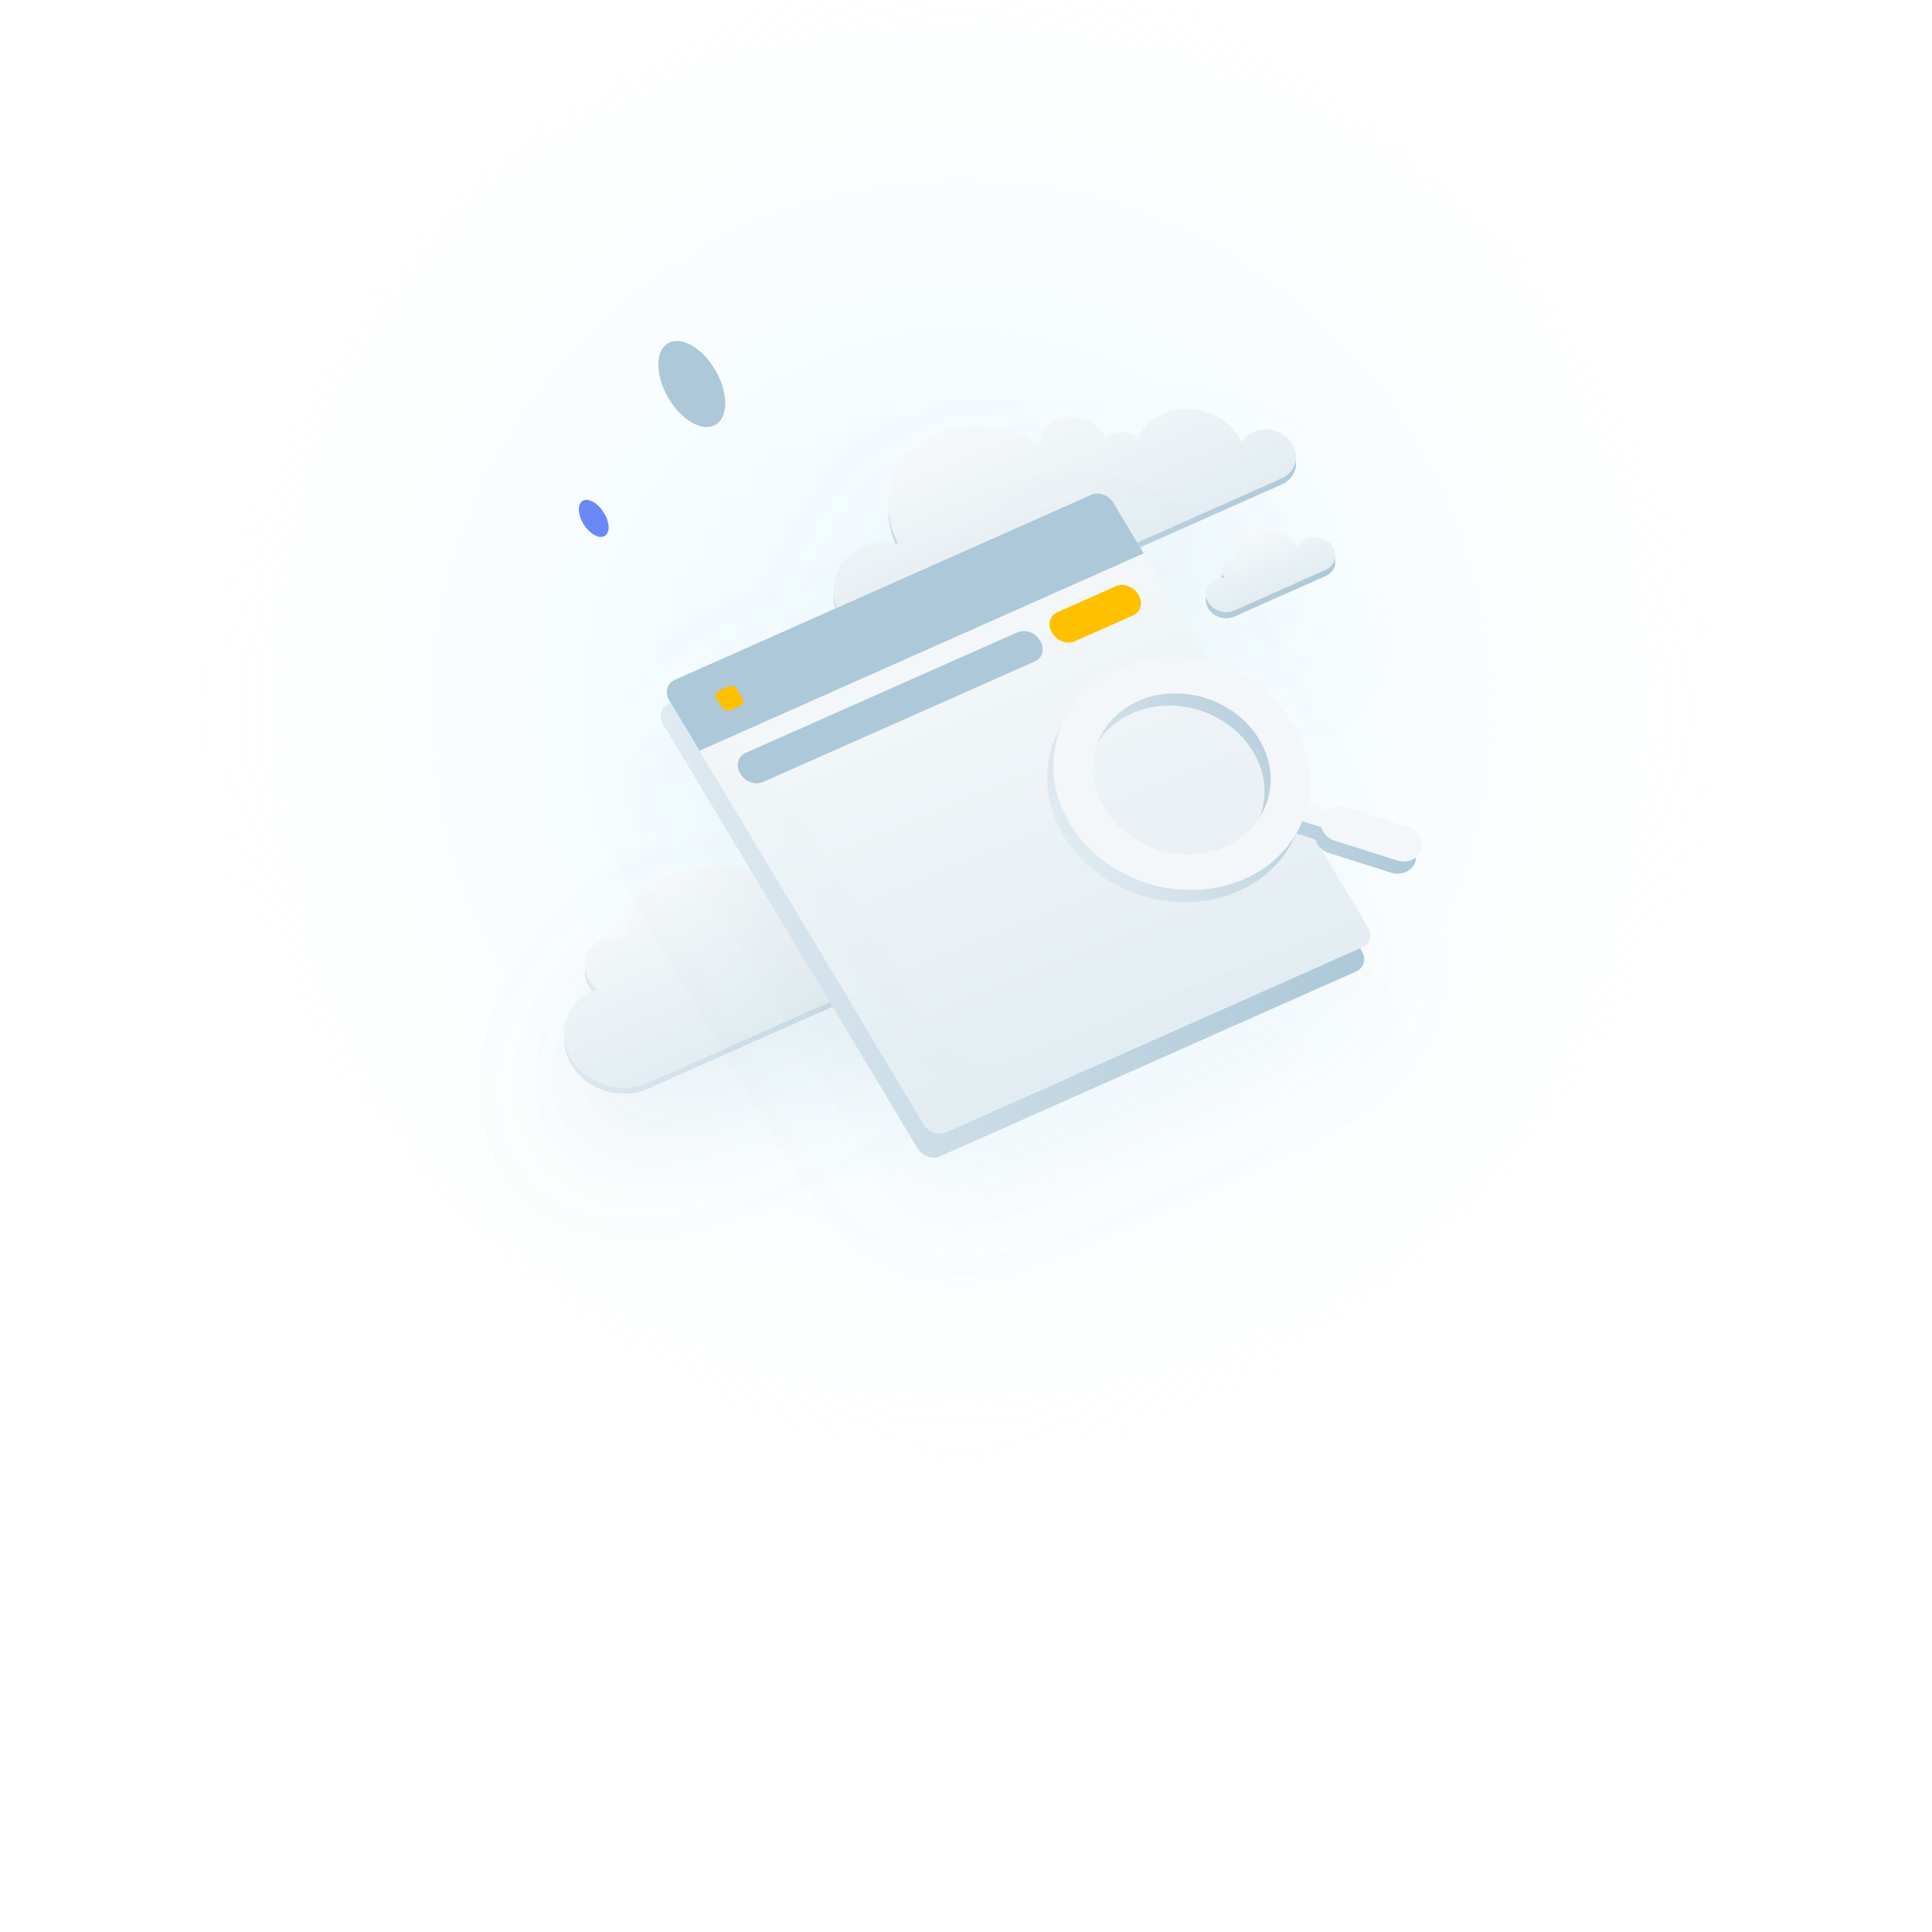
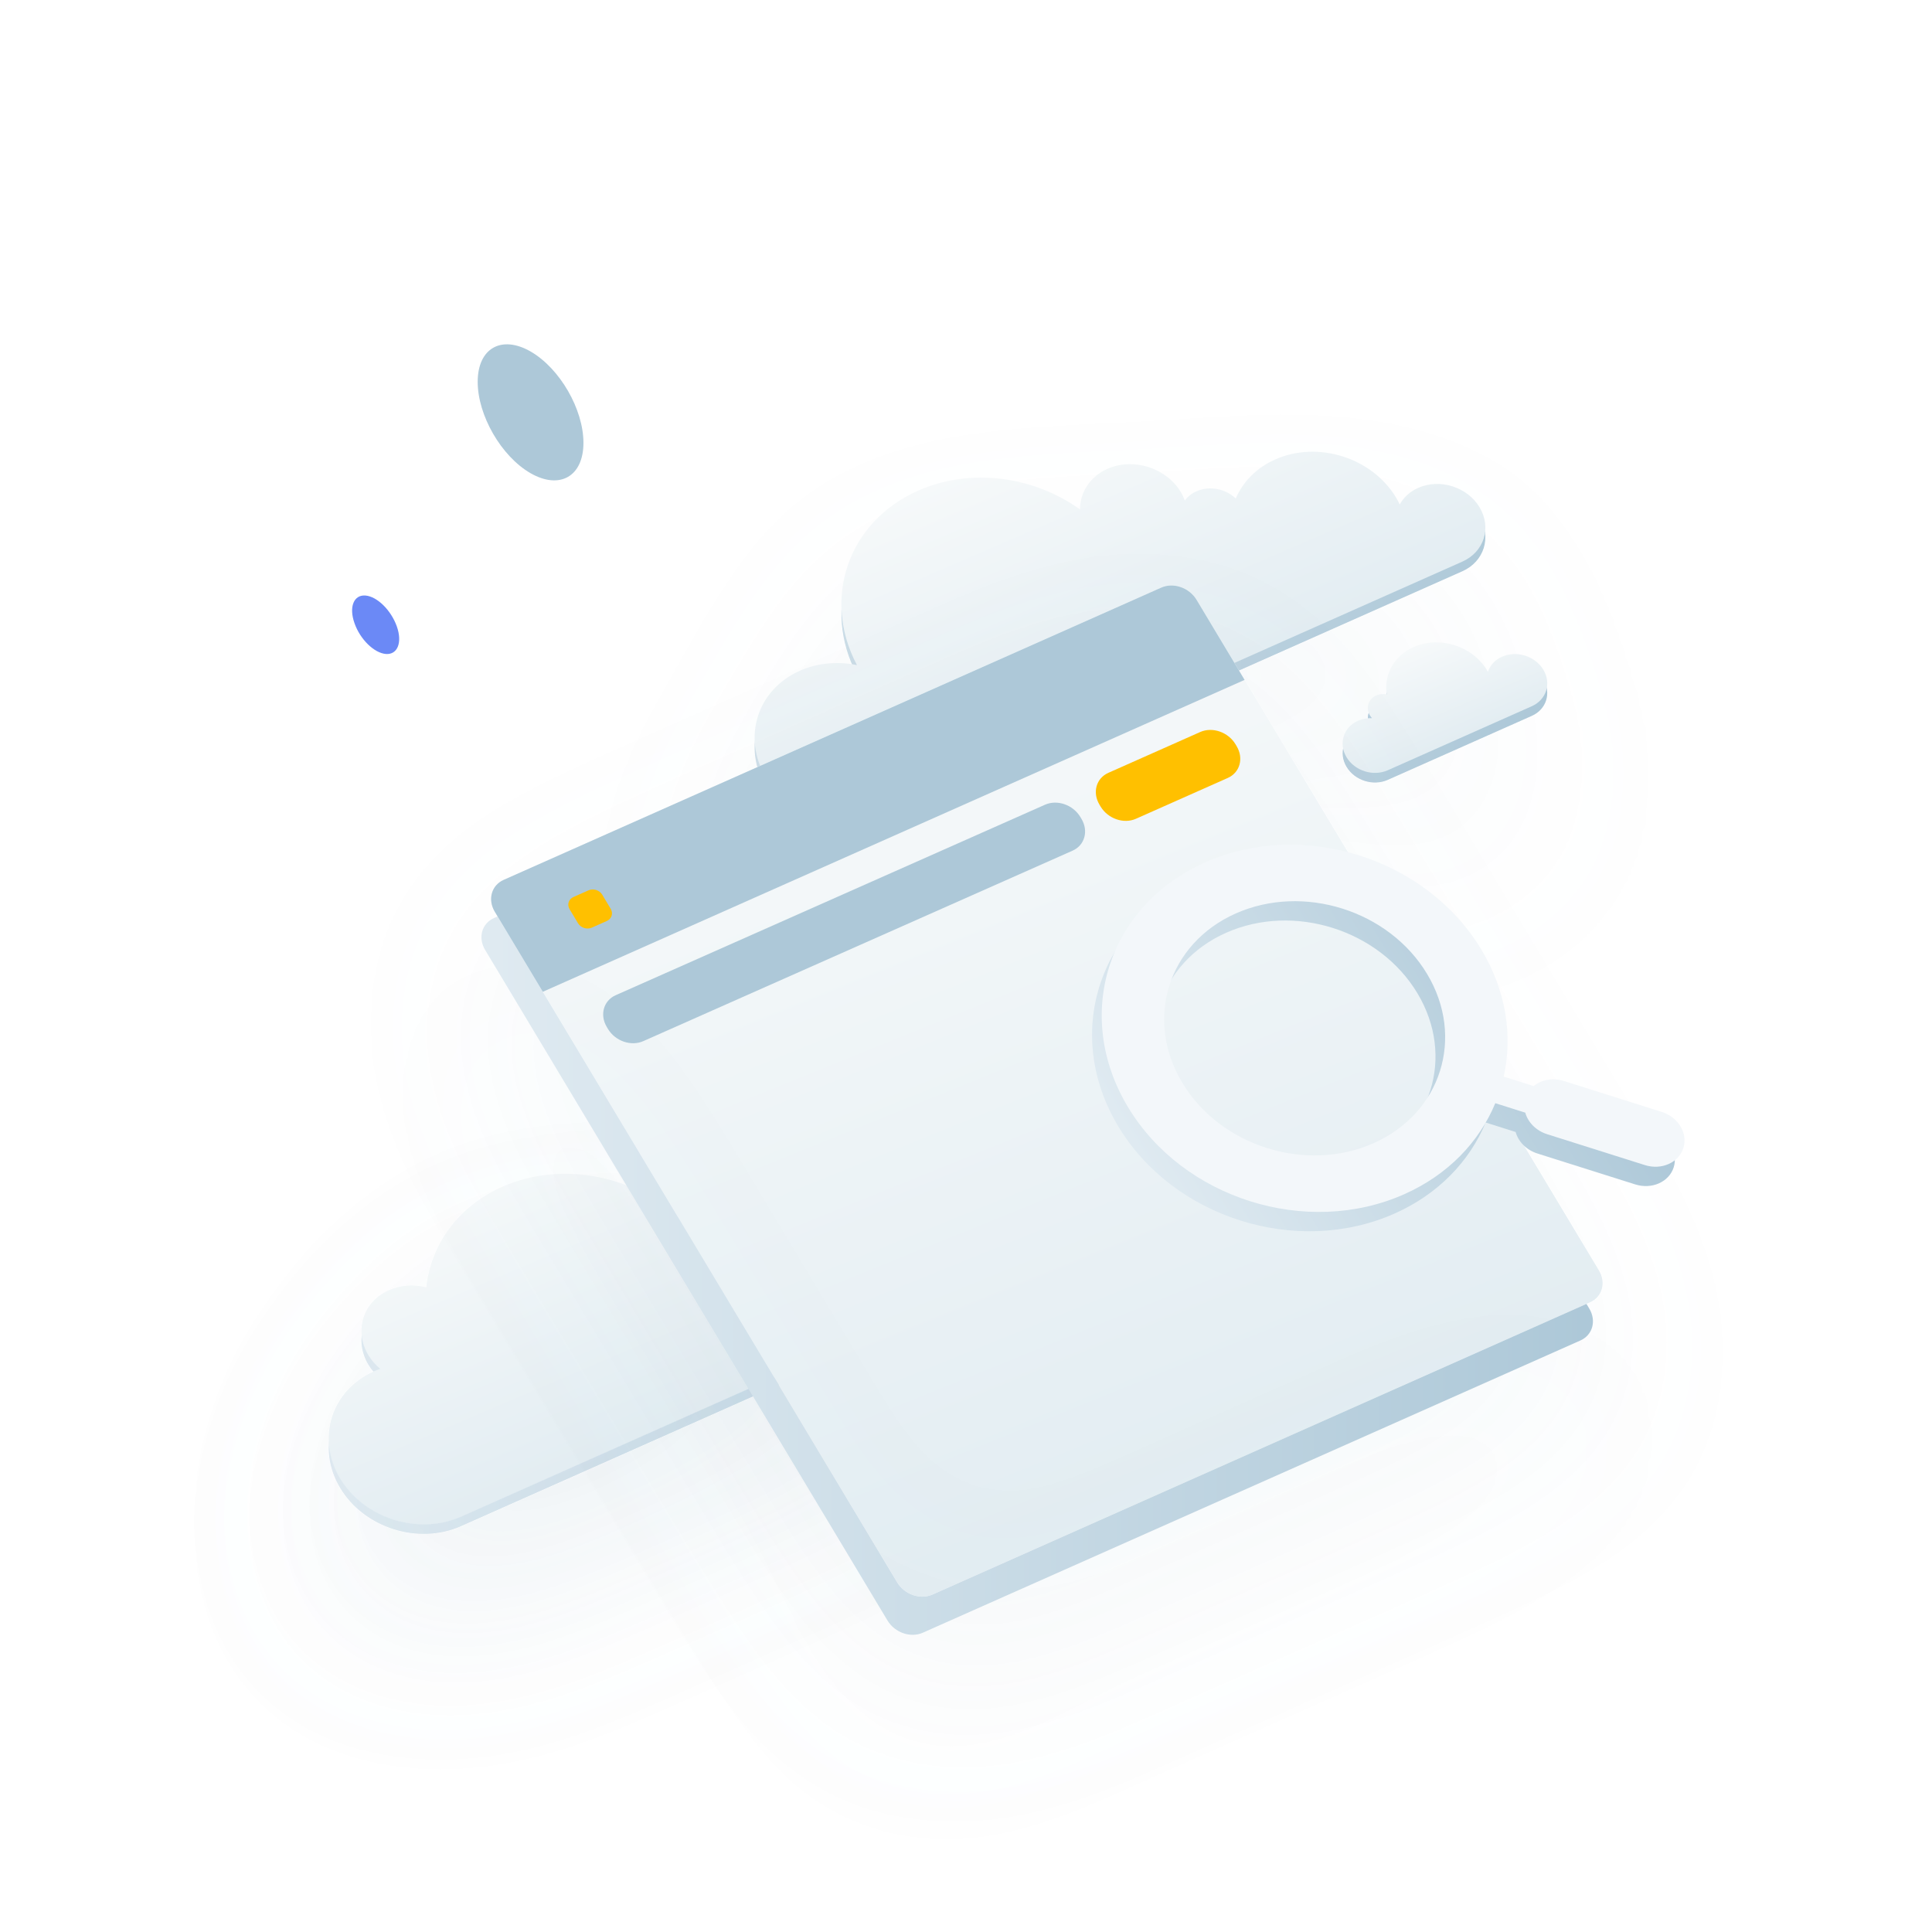
- <svg xmlns="http://www.w3.org/2000/svg" viewBox="0 0 316 316">
-   <g filter="url(#filter0_f_5797_2623)">
-     <circle cx="157.225" cy="116" r="75" fill="#F1FBFF" />
+ <svg xmlns="http://www.w3.org/2000/svg" width="200" height="200" viewBox="0 0 200 200" fill="none">
+   <path d="M36.697 64.51C37.273 66.181 38.733 67.603 39.943 67.699C41.153 67.795 41.672 66.508 41.076 64.837C40.481 63.166 39.041 61.745 37.831 61.649C36.62 61.553 36.102 62.84 36.697 64.51Z" fill="#6B89F6" />
+   <path d="M54.943 36.396C57.958 38.144 60.398 42.369 60.398 45.845C60.398 49.322 57.939 50.724 54.904 48.976C51.889 47.228 49.45 43.003 49.45 39.526C49.45 36.05 51.908 34.648 54.943 36.396Z" fill="#ADC8D8" />
+   <g filter="url(#filter0_d_6975_8651)">
+     <path d="M146.811 51.505C145.945 51.89 145.298 52.499 144.899 53.224C144.786 52.987 144.666 52.752 144.527 52.52C142.038 48.371 136.43 46.599 132.009 48.564C130.055 49.432 128.661 50.889 127.926 52.601C126.868 51.599 125.214 51.256 123.857 51.859C123.35 52.085 122.944 52.419 122.651 52.81C122.54 52.518 122.406 52.223 122.235 51.938C120.722 49.417 117.319 48.346 114.638 49.537C112.819 50.346 111.803 51.982 111.801 53.737C107.029 50.315 100.498 49.369 95.03 51.799C87.787 55.018 85.07 62.973 88.711 69.85C86.746 69.451 84.669 69.604 82.799 70.435C78.378 72.4 76.81 77.361 79.299 81.509C79.38 81.643 79.466 81.767 79.553 81.892C79.582 81.934 79.612 81.977 79.642 82.02C78.839 81.955 78.027 82.075 77.278 82.408C75.031 83.407 74.236 85.922 75.501 88.031C76.766 90.139 79.609 91.038 81.856 90.039L151.386 59.137C153.633 58.138 154.428 55.623 153.163 53.514C151.898 51.407 149.057 50.508 146.811 51.505Z" fill="url(#paint0_linear_6975_8651)" />
+     <path d="M155.495 68.977C154.751 69.307 154.249 69.885 154.023 70.555C154.014 70.54 154.006 70.525 153.998 70.51C153.991 70.496 153.985 70.482 153.978 70.468C153.964 70.439 153.95 70.41 153.933 70.381C152.42 67.86 149.017 66.789 146.336 67.98C144.28 68.894 143.249 70.872 143.548 72.881C143.187 72.814 142.811 72.84 142.473 72.99C141.645 73.359 141.352 74.285 141.818 75.062C141.878 75.162 141.95 75.258 142.029 75.343C141.541 75.326 141.041 75.407 140.585 75.61C139.075 76.281 138.541 77.971 139.391 79.387C140.241 80.803 142.151 81.407 143.66 80.736L158.573 74.108C160.083 73.438 160.617 71.748 159.767 70.331C158.917 68.915 157.007 68.311 155.498 68.982L155.495 68.977Z" fill="url(#paint1_linear_6975_8651)" />
+     <path d="M84.199 122.743C88.62 120.778 94.227 122.55 96.716 126.699L96.71 126.701C99.158 130.781 97.683 135.634 93.43 137.665L93.436 137.675L47.729 157.99C43.308 159.954 37.701 158.182 35.212 154.034C32.722 149.886 34.29 144.925 38.711 142.96C38.925 142.865 39.138 142.789 39.356 142.712L39.372 142.706C38.886 142.3 38.465 141.824 38.135 141.275C36.626 138.759 37.572 135.748 40.259 134.554C41.481 134.011 42.853 133.943 44.127 134.26C44.599 129.874 47.371 125.911 51.978 123.863C58.224 121.087 65.865 122.718 70.674 127.416C70.926 125.958 71.897 124.663 73.446 123.975C75.912 122.878 78.979 123.697 80.636 125.793C81.431 124.515 82.633 123.439 84.199 122.743Z" fill="url(#paint2_linear_6975_8651)" />
  </g>
-   <path d="M94.922 84.629C95.499 86.3 96.958 87.722 98.168 87.817C99.378 87.914 99.897 86.627 99.301 84.956C98.706 83.285 97.266 81.864 96.055 81.767C94.845 81.671 94.327 82.958 94.922 84.629Z" fill="#6B89F6" />
-   <path d="M113.168 56.515C116.183 58.262 118.623 62.488 118.623 65.964C118.623 69.441 116.164 70.843 113.13 69.095C110.114 67.347 107.675 63.122 107.675 59.645C107.675 56.169 110.133 54.767 113.168 56.515Z" fill="#ADC8D8" />
-   <g filter="url(#filter1_d_5797_2623)">
-     <path d="M205.036 71.623C204.17 72.009 203.523 72.618 203.124 73.343C203.011 73.106 202.891 72.871 202.752 72.638C200.263 68.49 194.655 66.718 190.234 68.683C188.28 69.551 186.886 71.008 186.151 72.72C185.093 71.718 183.439 71.375 182.082 71.978C181.575 72.204 181.169 72.538 180.876 72.929C180.765 72.637 180.631 72.342 180.46 72.057C178.947 69.536 175.544 68.465 172.863 69.656C171.044 70.465 170.028 72.101 170.026 73.856C165.254 70.434 158.723 69.487 153.255 71.918C146.012 75.137 143.295 83.092 146.936 89.968C144.97 89.57 142.894 89.723 141.024 90.554C136.603 92.519 135.035 97.48 137.525 101.628C137.605 101.762 137.691 101.886 137.778 102.011C137.807 102.053 137.837 102.096 137.867 102.139C137.064 102.074 136.252 102.194 135.503 102.527C133.256 103.526 132.461 106.041 133.726 108.15C134.991 110.258 137.834 111.157 140.081 110.158L209.611 79.256C211.858 78.257 212.653 75.742 211.388 73.633C210.123 71.525 207.282 70.627 205.036 71.623Z" fill="url(#paint0_linear_5797_2623)" />
-     <path d="M213.719 89.096C212.976 89.426 212.474 90.004 212.248 90.674C212.239 90.659 212.231 90.644 212.223 90.629C212.216 90.615 212.21 90.601 212.203 90.587C212.189 90.558 212.175 90.529 212.158 90.499C210.645 87.979 207.242 86.907 204.561 88.099C202.505 89.013 201.474 90.991 201.773 93C201.412 92.933 201.036 92.959 200.698 93.109C199.87 93.477 199.577 94.404 200.043 95.181C200.103 95.281 200.175 95.377 200.254 95.462C199.766 95.445 199.266 95.526 198.81 95.729C197.3 96.4 196.766 98.09 197.616 99.506C198.466 100.922 200.376 101.526 201.885 100.855L216.798 94.227C218.308 93.556 218.842 91.867 217.992 90.45C217.142 89.034 215.232 88.43 213.723 89.101L213.719 89.096Z" fill="url(#paint1_linear_5797_2623)" />
-     <path d="M142.424 142.862C146.845 140.897 152.452 142.669 154.941 146.818L154.935 146.82C157.383 150.9 155.908 155.753 151.655 157.783L151.661 157.794L105.954 178.108C101.533 180.073 95.926 178.301 93.437 174.153C90.948 170.004 92.515 165.044 96.936 163.079C97.15 162.984 97.363 162.908 97.581 162.831L97.597 162.825C97.111 162.419 96.69 161.943 96.36 161.394C94.851 158.878 95.797 155.867 98.484 154.673C99.706 154.13 101.078 154.062 102.352 154.379C102.824 149.993 105.596 146.029 110.203 143.982C116.449 141.206 124.09 142.837 128.899 147.534C129.151 146.077 130.122 144.782 131.671 144.093C134.137 142.997 137.204 143.816 138.861 145.912C139.656 144.634 140.858 143.558 142.424 142.862Z" fill="url(#paint2_linear_5797_2623)" />
+   <path d="M146.813 50.503C145.946 50.889 145.298 51.498 144.899 52.224C144.786 51.987 144.666 51.752 144.527 51.52C142.038 47.371 136.43 45.599 132.009 47.564C130.055 48.432 128.661 49.889 127.926 51.601C126.868 50.599 125.214 50.256 123.857 50.859C123.35 51.085 122.944 51.419 122.651 51.81C122.54 51.518 122.406 51.223 122.235 50.938C120.722 48.417 117.319 47.346 114.638 48.537C112.819 49.346 111.803 50.982 111.801 52.737C107.03 49.315 100.498 48.369 95.03 50.799C87.787 54.018 85.07 61.973 88.711 68.85C86.746 68.451 84.669 68.604 82.799 69.435C78.378 71.4 76.811 76.361 79.3 80.509C79.407 80.689 79.526 80.851 79.642 81.02C78.839 80.955 78.027 81.075 77.278 81.408C75.031 82.407 74.236 84.922 75.501 87.031C76.766 89.139 79.609 90.038 81.856 89.039L151.386 58.137C153.633 57.138 154.428 54.623 153.163 52.514C151.898 50.406 149.055 49.507 146.808 50.506L146.813 50.503Z" fill="url(#paint3_linear_6975_8651)" />
+   <path d="M155.495 67.977C154.751 68.307 154.249 68.885 154.023 69.555C153.988 69.497 153.968 69.439 153.933 69.381C152.42 66.86 149.017 65.789 146.336 66.98C144.281 67.894 143.249 69.872 143.548 71.881C143.187 71.814 142.811 71.84 142.473 71.99C141.645 72.359 141.352 73.285 141.818 74.062C141.878 74.162 141.95 74.258 142.029 74.343C141.541 74.326 141.041 74.407 140.585 74.61C139.075 75.281 138.541 76.971 139.391 78.387C140.241 79.803 142.151 80.407 143.66 79.736L158.573 73.108C160.083 72.438 160.617 70.748 159.767 69.331C158.917 67.915 157.007 67.311 155.498 67.982L155.495 67.977Z" fill="url(#paint4_linear_6975_8651)" />
+   <g filter="url(#filter1_d_6975_8651)">
+     <path d="M96.716 125.699C94.227 121.55 88.62 119.778 84.199 121.743C82.633 122.439 81.431 123.515 80.636 124.793C78.979 122.697 75.912 121.878 73.446 122.975C71.897 123.663 70.926 124.958 70.674 126.416C65.865 121.718 58.224 120.087 51.978 122.863C47.371 124.911 44.599 128.874 44.127 133.26C42.853 132.943 41.481 133.011 40.259 133.554C37.573 134.748 36.626 137.759 38.135 140.275C38.465 140.824 38.886 141.3 39.372 141.706C39.149 141.786 38.931 141.862 38.711 141.96C34.29 143.925 32.722 148.886 35.212 153.034C37.701 157.182 43.308 158.954 47.729 156.99L93.436 136.675L93.43 136.665C97.683 134.634 99.158 129.781 96.71 125.701L96.716 125.699Z" fill="url(#paint5_linear_6975_8651)" />
  </g>
-   <path d="M205.038 70.622C204.171 71.008 203.523 71.617 203.124 72.343C203.011 72.106 202.891 71.871 202.752 71.639C200.263 67.49 194.655 65.718 190.234 67.683C188.28 68.552 186.886 70.008 186.151 71.72C185.093 70.718 183.439 70.375 182.082 70.978C181.575 71.204 181.169 71.538 180.876 71.929C180.765 71.637 180.631 71.342 180.46 71.057C178.947 68.536 175.544 67.465 172.863 68.656C171.044 69.465 170.028 71.101 170.026 72.856C165.254 69.434 158.723 68.488 153.255 70.918C146.012 74.137 143.295 82.092 146.936 88.969C144.97 88.57 142.894 88.723 141.024 89.554C136.603 91.519 135.035 96.48 137.525 100.628C137.632 100.808 137.751 100.97 137.867 101.139C137.064 101.074 136.252 101.194 135.503 101.527C133.256 102.526 132.461 105.041 133.726 107.15C134.991 109.258 137.834 110.157 140.081 109.158L209.611 78.256C211.858 77.257 212.653 74.742 211.388 72.633C210.123 70.525 207.28 69.626 205.033 70.625L205.038 70.622Z" fill="url(#paint3_linear_5797_2623)" />
-   <path d="M213.72 88.096C212.976 88.426 212.474 89.004 212.248 89.674C212.213 89.615 212.193 89.558 212.158 89.499C210.645 86.979 207.242 85.907 204.561 87.099C202.505 88.013 201.474 89.991 201.773 92C201.412 91.933 201.036 91.959 200.698 92.109C199.87 92.477 199.577 93.404 200.043 94.181C200.103 94.281 200.175 94.377 200.254 94.462C199.766 94.445 199.266 94.526 198.81 94.729C197.3 95.4 196.766 97.09 197.616 98.506C198.466 99.922 200.376 100.526 201.885 99.855L216.798 93.227C218.308 92.556 218.842 90.867 217.992 89.45C217.142 88.034 215.232 87.43 213.723 88.101L213.72 88.096Z" fill="url(#paint4_linear_5797_2623)" />
-   <g filter="url(#filter2_d_5797_2623)">
-     <path d="M154.941 145.818C152.452 141.669 146.845 139.897 142.424 141.862C140.858 142.558 139.656 143.634 138.861 144.912C137.204 142.816 134.137 141.997 131.671 143.093C130.122 143.782 129.151 145.077 128.899 146.534C124.09 141.837 116.449 140.206 110.203 142.982C105.596 145.029 102.824 148.993 102.352 153.379C101.078 153.062 99.706 153.13 98.484 153.673C95.797 154.867 94.851 157.878 96.36 160.394C96.69 160.943 97.111 161.419 97.597 161.825C97.374 161.904 97.156 161.981 96.936 162.079C92.515 164.044 90.948 169.004 93.437 173.153C95.926 177.301 101.533 179.073 105.954 177.108L151.661 156.794L151.655 156.783C155.908 154.753 157.383 149.9 154.936 145.82L154.941 145.818Z" fill="url(#paint5_linear_5797_2623)" />
+   <g filter="url(#filter2_bd_6975_8651)">
+     <path d="M120.214 60.828L52.135 91.085C50.873 91.646 50.463 93.123 51.219 94.383L92.872 163.804C93.628 165.065 95.264 165.632 96.526 165.071L164.606 134.813C165.868 134.252 166.278 132.776 165.522 131.516L123.869 62.094C123.113 60.834 121.476 60.267 120.214 60.828Z" fill="url(#paint6_linear_6975_8651)" />
  </g>
-   <g filter="url(#filter3_bd_5797_2623)">
-     <path d="M178.439 80.947L110.36 111.204C109.098 111.765 108.688 113.242 109.444 114.502L151.097 183.923C151.853 185.184 153.489 185.751 154.751 185.19L222.831 154.932C224.093 154.371 224.503 152.895 223.747 151.635L182.094 82.213C181.338 80.953 179.701 80.386 178.439 80.947Z" fill="url(#paint6_linear_5797_2623)" />
+   <g filter="url(#filter3_bd_6975_8651)">
+     <path d="M51.511 94.869L92.872 163.805C93.628 165.065 95.264 165.632 96.526 165.071L164.23 134.98L164.522 135.466C165.278 136.726 164.868 138.203 163.606 138.764L95.526 169.021C94.264 169.582 92.628 169.015 91.872 167.755L50.219 98.333C49.463 97.073 49.873 95.597 51.135 95.036L51.511 94.869Z" fill="url(#paint7_linear_6975_8651)" />
  </g>
-   <g filter="url(#filter4_bd_5797_2623)">
-     <path d="M109.735 114.988L151.097 183.924C151.853 185.184 153.489 185.751 154.751 185.19L222.455 155.099L222.747 155.585C223.503 156.845 223.093 158.322 221.831 158.883L153.751 189.14C152.489 189.701 150.853 189.134 150.097 187.874L108.444 118.452C107.688 117.192 108.098 115.716 109.36 115.155L109.735 114.988Z" fill="url(#paint7_linear_5797_2623)" />
-   </g>
-   <path d="M166.405 103.423L121.96 123.143C120.698 123.703 120.288 125.18 121.044 126.44L121.159 126.632C121.916 127.893 123.552 128.46 124.814 127.899L169.259 108.179C170.521 107.618 170.931 106.142 170.175 104.881L170.06 104.689C169.303 103.429 167.667 102.862 166.405 103.423Z" fill="#ADC8D8" />
-   <path d="M110.36 111.204L178.439 80.947C179.701 80.386 181.338 80.953 182.094 82.213L187.066 90.501L114.416 122.789L109.444 114.502C108.688 113.242 109.098 111.765 110.36 111.204Z" fill="#ADC8D8" />
-   <rect width="3.698" height="3.698" rx="1" transform="matrix(0.913812 -0.406138 0.514496 0.857493 116.675 113.383)" fill="#FFC000" />
-   <path d="M182.469 95.897L172.96 100.123C171.698 100.684 171.288 102.161 172.044 103.421L172.159 103.613C172.916 104.873 174.552 105.44 175.814 104.879L185.323 100.653C186.585 100.092 186.995 98.616 186.239 97.356L186.124 97.163C185.367 95.903 183.731 95.336 182.469 95.897Z" fill="#FFC000" />
-   <path fill-rule="evenodd" clip-rule="evenodd" d="M202.588 145.746C207.136 143.725 210.362 140.319 212.018 136.321L215.12 137.301C215.398 138.294 216.229 139.166 217.381 139.53L227.504 142.729C229.223 143.272 231.005 142.479 231.486 140.959C231.967 139.438 230.963 137.765 229.244 137.222L219.121 134.023C217.969 133.659 216.788 133.895 215.99 134.548L212.888 133.567C213.831 129.344 213.147 124.703 210.586 120.436C204.895 110.95 192.087 106.903 181.978 111.395C171.87 115.888 168.289 127.22 173.98 136.705C179.671 146.191 192.48 150.238 202.588 145.746ZM199.418 140.461C206.416 137.351 208.895 129.506 204.955 122.939C201.015 116.372 192.147 113.57 185.149 116.68C178.151 119.79 175.672 127.635 179.612 134.202C183.552 140.769 192.419 143.571 199.418 140.461Z" fill="url(#paint8_linear_5797_2623)" />
-   <path fill-rule="evenodd" clip-rule="evenodd" d="M203.588 143.746C208.136 141.725 211.362 138.319 213.018 134.321L216.12 135.301C216.398 136.294 217.229 137.166 218.381 137.53L228.504 140.729C230.223 141.272 232.005 140.479 232.486 138.959C232.967 137.438 231.963 135.765 230.244 135.222L220.121 132.023C218.969 131.659 217.788 131.895 216.99 132.548L213.888 131.567C214.831 127.344 214.147 122.703 211.586 118.436C205.895 108.95 193.087 104.903 182.978 109.395C172.87 113.888 169.289 125.22 174.98 134.705C180.671 144.191 193.48 148.238 203.588 143.746ZM200.418 138.461C207.416 135.351 209.895 127.506 205.955 120.939C202.015 114.372 193.147 111.57 186.149 114.68C179.151 117.79 176.672 125.635 180.612 132.202C184.552 138.769 193.419 141.571 200.418 138.461Z" fill="#F3F7FA" />
+   <path d="M108.18 83.304L63.735 103.024C62.473 103.585 62.063 105.061 62.819 106.321L62.934 106.514C63.691 107.774 65.327 108.341 66.589 107.78L111.034 88.06C112.296 87.499 112.706 86.023 111.95 84.763L111.835 84.57C111.078 83.31 109.442 82.743 108.18 83.304Z" fill="#ADC8D8" />
+   <path d="M52.135 91.085L120.214 60.828C121.476 60.267 123.113 60.834 123.869 62.094L128.841 70.382L56.191 102.67L51.219 94.383C50.463 93.123 50.873 91.646 52.135 91.085Z" fill="#ADC8D8" />
+   <rect width="3.698" height="3.698" rx="1" transform="matrix(0.913812 -0.406138 0.514496 0.857493 58.4499 93.2643)" fill="#FFC000" />
+   <path d="M124.244 75.778L114.735 80.004C113.473 80.565 113.063 82.042 113.819 83.302L113.934 83.494C114.691 84.754 116.327 85.322 117.589 84.76L127.098 80.534C128.36 79.973 128.77 78.497 128.014 77.237L127.899 77.044C127.142 75.784 125.506 75.217 124.244 75.778Z" fill="#FFC000" />
+   <path fill-rule="evenodd" clip-rule="evenodd" d="M144.363 125.627C148.911 123.606 152.137 120.2 153.793 116.202L156.895 117.182C157.173 118.175 158.004 119.047 159.156 119.411L169.279 122.61C170.998 123.153 172.78 122.36 173.261 120.84C173.742 119.319 172.738 117.646 171.019 117.103L160.896 113.904C159.744 113.54 158.563 113.776 157.765 114.429L154.663 113.448C155.606 109.225 154.922 104.584 152.362 100.317C146.67 90.831 133.862 86.784 123.753 91.276C113.645 95.769 110.064 107.101 115.755 116.586C121.446 126.072 134.255 130.119 144.363 125.627ZM141.193 120.342C148.191 117.232 150.67 109.387 146.73 102.82C142.79 96.253 133.922 93.451 126.924 96.561C119.926 99.671 117.447 107.516 121.387 114.083C125.327 120.65 134.194 123.452 141.193 120.342Z" fill="url(#paint8_linear_6975_8651)" />
+   <path fill-rule="evenodd" clip-rule="evenodd" d="M145.363 123.627C149.911 121.606 153.137 118.2 154.793 114.202L157.895 115.182C158.173 116.175 159.004 117.047 160.156 117.411L170.279 120.61C171.998 121.153 173.78 120.36 174.261 118.84C174.742 117.319 173.738 115.646 172.019 115.103L161.896 111.904C160.744 111.54 159.563 111.776 158.765 112.429L155.663 111.448C156.606 107.225 155.922 102.584 153.362 98.317C147.67 88.831 134.862 84.784 124.753 89.276C114.645 93.769 111.064 105.101 116.755 114.586C122.446 124.072 135.255 128.119 145.363 123.627ZM142.193 118.342C149.191 115.232 151.67 107.387 147.73 100.82C143.79 94.253 134.922 91.451 127.924 94.561C120.926 97.671 118.447 105.516 122.387 112.083C126.327 118.65 135.194 121.452 142.193 118.342Z" fill="#F3F7FA" />
  <defs>
-     <filter id="filter0_f_5797_2623" x="-17.775" y="-59" width="350" height="350" filterUnits="userSpaceOnUse" color-interpolation-filters="sRGB">
-       <feFlood flood-opacity="0" result="BackgroundImageFix" />
-       <feBlend mode="normal" in="SourceGraphic" in2="BackgroundImageFix" result="shape" />
-       <feGaussianBlur stdDeviation="50" result="effect1_foregroundBlur_5797_2623" />
-     </filter>
-     <filter id="filter1_d_5797_2623" x="72.254" y="57.881" width="166.142" height="151.029" filterUnits="userSpaceOnUse" color-interpolation-filters="sRGB">
+     <filter id="filter0_d_6975_8651" x="14.029" y="37.763" width="166.142" height="151.029" filterUnits="userSpaceOnUse" color-interpolation-filters="sRGB">
      <feFlood flood-opacity="0" result="BackgroundImageFix" />
      <feColorMatrix in="SourceAlpha" type="matrix" values="0 0 0 0 0 0 0 0 0 0 0 0 0 0 0 0 0 0 127 0" result="hardAlpha" />
      <feOffset dy="10" />
      <feGaussianBlur stdDeviation="10" />
      <feComposite in2="hardAlpha" operator="out" />
      <feColorMatrix type="matrix" values="0 0 0 0 0.35 0 0 0 0 0.54 0 0 0 0 0.65 0 0 0 0.05 0" />
-       <feBlend mode="normal" in2="BackgroundImageFix" result="effect1_dropShadow_5797_2623" />
-       <feBlend mode="normal" in="SourceGraphic" in2="effect1_dropShadow_5797_2623" result="shape" />
+       <feBlend mode="normal" in2="BackgroundImageFix" result="effect1_dropShadow_6975_8651" />
+       <feBlend mode="normal" in="SourceGraphic" in2="effect1_dropShadow_6975_8651" result="shape" />
    </filter>
-     <filter id="filter2_d_5797_2623" x="72.254" y="131.061" width="103.865" height="76.849" filterUnits="userSpaceOnUse" color-interpolation-filters="sRGB">
+     <filter id="filter1_d_6975_8651" x="14.029" y="110.942" width="103.865" height="76.85" filterUnits="userSpaceOnUse" color-interpolation-filters="sRGB">
      <feFlood flood-opacity="0" result="BackgroundImageFix" />
      <feColorMatrix in="SourceAlpha" type="matrix" values="0 0 0 0 0 0 0 0 0 0 0 0 0 0 0 0 0 0 127 0" result="hardAlpha" />
      <feOffset dy="10" />
      <feGaussianBlur stdDeviation="10" />
      <feComposite in2="hardAlpha" operator="out" />
      <feColorMatrix type="matrix" values="0 0 0 0 0.35 0 0 0 0 0.54 0 0 0 0 0.65 0 0 0 0.05 0" />
-       <feBlend mode="normal" in2="BackgroundImageFix" result="effect1_dropShadow_5797_2623" />
-       <feBlend mode="normal" in="SourceGraphic" in2="effect1_dropShadow_5797_2623" result="shape" />
+       <feBlend mode="normal" in2="BackgroundImageFix" result="effect1_dropShadow_6975_8651" />
+       <feBlend mode="normal" in="SourceGraphic" in2="effect1_dropShadow_6975_8651" result="shape" />
    </filter>
-     <filter id="filter3_bd_5797_2623" x="89.065" y="70.731" width="155.061" height="144.676" filterUnits="userSpaceOnUse" color-interpolation-filters="sRGB">
+     <filter id="filter2_bd_6975_8651" x="30.84" y="50.611" width="155.061" height="144.676" filterUnits="userSpaceOnUse" color-interpolation-filters="sRGB">
      <feFlood flood-opacity="0" result="BackgroundImageFix" />
      <feGaussianBlur in="BackgroundImageFix" stdDeviation="2" />
-       <feComposite in2="SourceAlpha" operator="in" result="effect1_backgroundBlur_5797_2623" />
+       <feComposite in2="SourceAlpha" operator="in" result="effect1_backgroundBlur_6975_8651" />
      <feColorMatrix in="SourceAlpha" type="matrix" values="0 0 0 0 0 0 0 0 0 0 0 0 0 0 0 0 0 0 127 0" result="hardAlpha" />
      <feOffset dy="10" />
      <feGaussianBlur stdDeviation="10" />
      <feComposite in2="hardAlpha" operator="out" />
      <feColorMatrix type="matrix" values="0 0 0 0 0.35 0 0 0 0 0.54 0 0 0 0 0.65 0 0 0 0.05 0" />
-       <feBlend mode="normal" in2="effect1_backgroundBlur_5797_2623" result="effect2_dropShadow_5797_2623" />
-       <feBlend mode="normal" in="SourceGraphic" in2="effect2_dropShadow_5797_2623" result="shape" />
+       <feBlend mode="normal" in2="effect1_backgroundBlur_6975_8651" result="effect2_dropShadow_6975_8651" />
+       <feBlend mode="normal" in="SourceGraphic" in2="effect2_dropShadow_6975_8651" result="shape" />
    </filter>
-     <filter id="filter4_bd_5797_2623" x="88.065" y="104.988" width="155.061" height="114.369" filterUnits="userSpaceOnUse" color-interpolation-filters="sRGB">
+     <filter id="filter3_bd_6975_8651" x="29.84" y="84.869" width="155.061" height="114.369" filterUnits="userSpaceOnUse" color-interpolation-filters="sRGB">
      <feFlood flood-opacity="0" result="BackgroundImageFix" />
      <feGaussianBlur in="BackgroundImageFix" stdDeviation="2" />
-       <feComposite in2="SourceAlpha" operator="in" result="effect1_backgroundBlur_5797_2623" />
+       <feComposite in2="SourceAlpha" operator="in" result="effect1_backgroundBlur_6975_8651" />
      <feColorMatrix in="SourceAlpha" type="matrix" values="0 0 0 0 0 0 0 0 0 0 0 0 0 0 0 0 0 0 127 0" result="hardAlpha" />
      <feOffset dy="10" />
      <feGaussianBlur stdDeviation="10" />
      <feComposite in2="hardAlpha" operator="out" />
      <feColorMatrix type="matrix" values="0 0 0 0 0.35 0 0 0 0 0.54 0 0 0 0 0.65 0 0 0 0.05 0" />
-       <feBlend mode="normal" in2="effect1_backgroundBlur_5797_2623" result="effect2_dropShadow_5797_2623" />
-       <feBlend mode="normal" in="SourceGraphic" in2="effect2_dropShadow_5797_2623" result="shape" />
+       <feBlend mode="normal" in2="effect1_backgroundBlur_6975_8651" result="effect2_dropShadow_6975_8651" />
+       <feBlend mode="normal" in="SourceGraphic" in2="effect2_dropShadow_6975_8651" result="shape" />
    </filter>
-     <linearGradient id="paint0_linear_5797_2623" x1="217.835" y1="123.289" x2="93.45" y2="123.289" gradientUnits="userSpaceOnUse">
+     <linearGradient id="paint0_linear_6975_8651" x1="159.611" y1="103.17" x2="35.225" y2="103.17" gradientUnits="userSpaceOnUse">
      <stop stop-color="#ADC8D8" />
      <stop offset="1" stop-color="#DFEAF1" />
    </linearGradient>
-     <linearGradient id="paint1_linear_5797_2623" x1="217.835" y1="123.289" x2="93.45" y2="123.289" gradientUnits="userSpaceOnUse">
+     <linearGradient id="paint1_linear_6975_8651" x1="159.611" y1="103.17" x2="35.225" y2="103.17" gradientUnits="userSpaceOnUse">
      <stop stop-color="#ADC8D8" />
      <stop offset="1" stop-color="#DFEAF1" />
    </linearGradient>
-     <linearGradient id="paint2_linear_5797_2623" x1="217.835" y1="123.289" x2="93.45" y2="123.289" gradientUnits="userSpaceOnUse">
+     <linearGradient id="paint2_linear_6975_8651" x1="159.611" y1="103.17" x2="35.225" y2="103.17" gradientUnits="userSpaceOnUse">
      <stop stop-color="#ADC8D8" />
      <stop offset="1" stop-color="#DFEAF1" />
    </linearGradient>
-     <linearGradient id="paint3_linear_5797_2623" x1="159.817" y1="68.002" x2="171.449" y2="94.96" gradientUnits="userSpaceOnUse">
+     <linearGradient id="paint3_linear_6975_8651" x1="101.592" y1="47.883" x2="113.224" y2="74.841" gradientUnits="userSpaceOnUse">
      <stop stop-color="#F6F9FA" />
      <stop offset="1" stop-color="#E3EDF2" />
    </linearGradient>
-     <linearGradient id="paint4_linear_5797_2623" x1="203.944" y1="87.373" x2="208.059" y2="97.013" gradientUnits="userSpaceOnUse">
+     <linearGradient id="paint4_linear_6975_8651" x1="145.719" y1="67.254" x2="149.834" y2="76.894" gradientUnits="userSpaceOnUse">
      <stop stop-color="#F6F9FA" />
      <stop offset="1" stop-color="#E3EDF2" />
    </linearGradient>
-     <linearGradient id="paint5_linear_5797_2623" x1="113.673" y1="141.44" x2="125.173" y2="168.297" gradientUnits="userSpaceOnUse">
+     <linearGradient id="paint5_linear_6975_8651" x1="55.448" y1="121.321" x2="66.948" y2="148.178" gradientUnits="userSpaceOnUse">
      <stop stop-color="#F6F9FA" />
      <stop offset="1" stop-color="#E3EDF2" />
    </linearGradient>
-     <linearGradient id="paint6_linear_5797_2623" x1="144.69" y1="95.946" x2="176.471" y2="174.439" gradientUnits="userSpaceOnUse">
+     <linearGradient id="paint6_linear_6975_8651" x1="86.465" y1="75.827" x2="118.247" y2="154.32" gradientUnits="userSpaceOnUse">
      <stop stop-color="#F6F9FA" />
      <stop offset="1" stop-color="#E3EDF2" />
    </linearGradient>
-     <linearGradient id="paint7_linear_5797_2623" x1="222.615" y1="152.101" x2="109.156" y2="152.101" gradientUnits="userSpaceOnUse">
+     <linearGradient id="paint7_linear_6975_8651" x1="164.39" y1="131.982" x2="50.931" y2="131.982" gradientUnits="userSpaceOnUse">
      <stop stop-color="#ADC8D8" />
      <stop offset="1" stop-color="#DFEAF1" />
    </linearGradient>
-     <linearGradient id="paint8_linear_5797_2623" x1="220.109" y1="120.671" x2="179.507" y2="145.033" gradientUnits="userSpaceOnUse">
+     <linearGradient id="paint8_linear_6975_8651" x1="161.884" y1="100.552" x2="121.282" y2="124.914" gradientUnits="userSpaceOnUse">
      <stop stop-color="#ADC8D8" />
      <stop offset="1" stop-color="#DFEAF1" />
    </linearGradient>
  </defs>
</svg>
